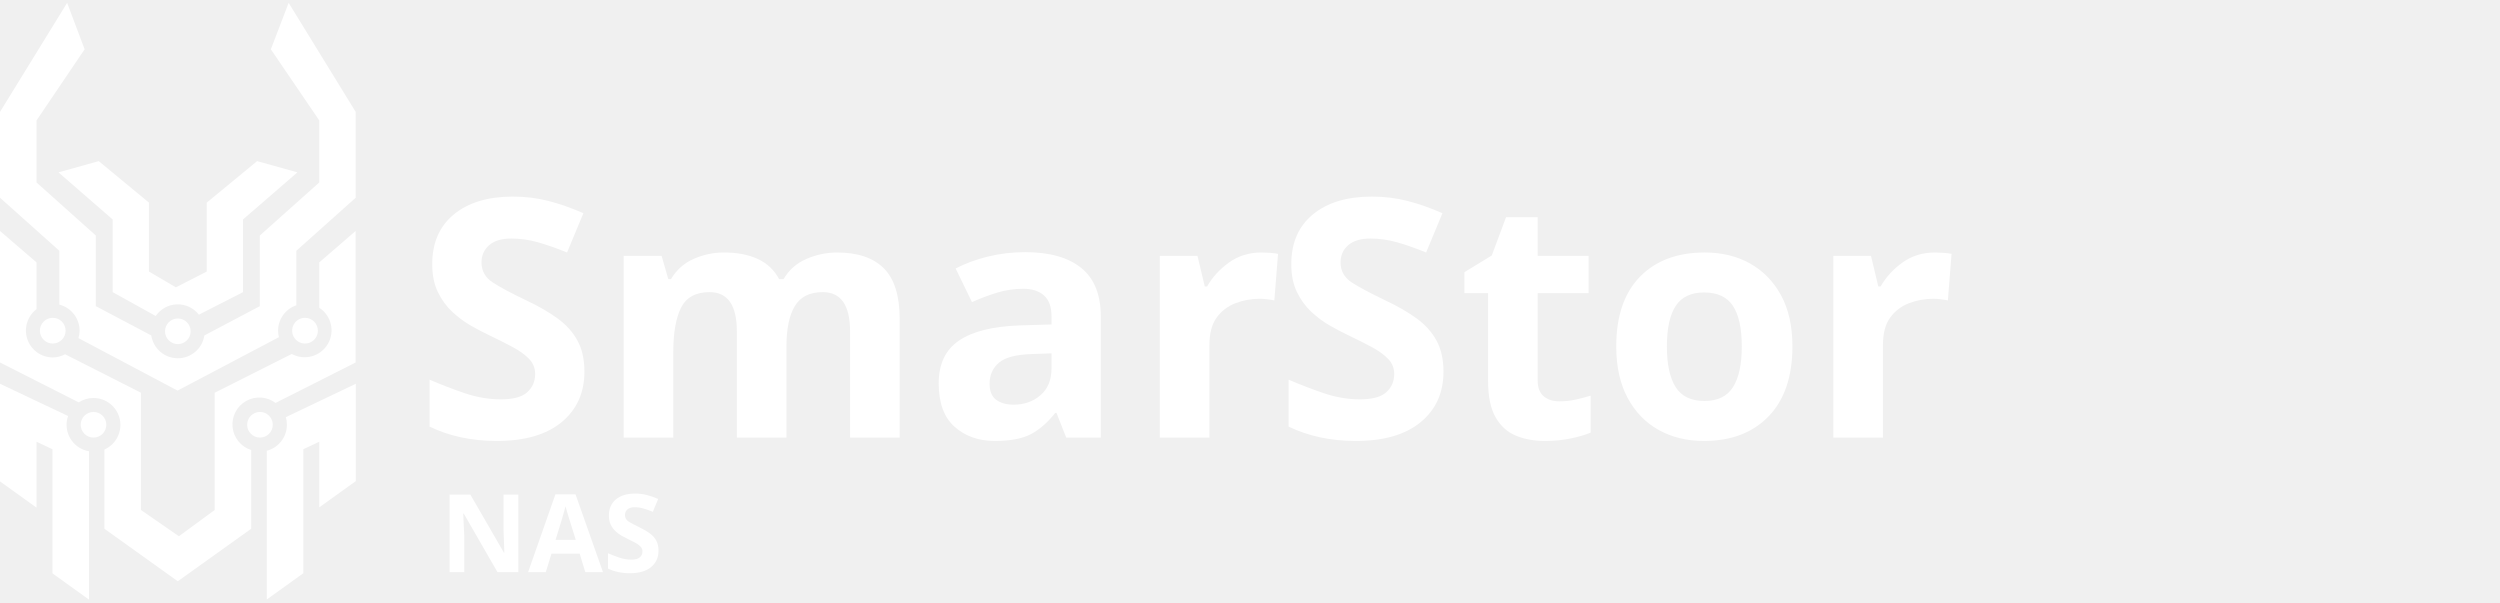
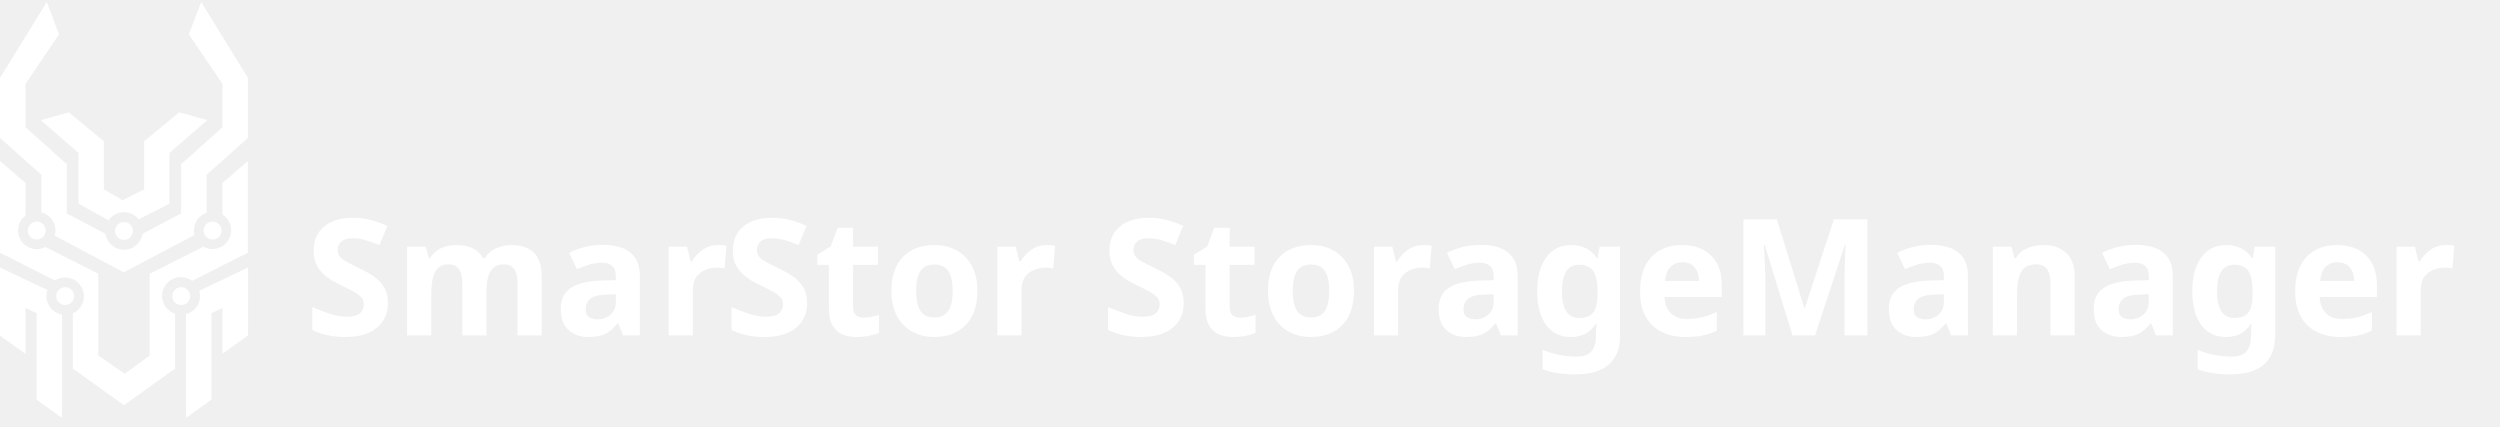
- <svg xmlns="http://www.w3.org/2000/svg" id="图层_1" data-name="图层 1" viewBox="0 0 571.62 137.72" version="1.1">
+ <svg xmlns="http://www.w3.org/2000/svg" id="图层_1" data-name="图层 1" width="820" height="140" version="1.1">
  <defs id="defs35">
    <style id="style33">.cls-1{font-size:76.13px;}.cls-1,.cls-3,.cls-5{fill:#fff;}.cls-1,.cls-3{font-family:MicrosoftYaHei-Bold, Microsoft YaHei;font-weight:700;}.cls-2{letter-spacing:0em;}.cls-3{font-size:24.83px;}.cls-4{letter-spacing:0em;}</style>
  </defs>
-   <text class="cls-1" transform="translate(94.72,100.06)" id="text41">Sma<tspan class="cls-2" x="164.53" y="0" id="tspan37">r</tspan>
-     <tspan x="196.42" y="0" id="tspan39">Stor</tspan>
+   <text class="cls-1" transform="translate(100,110) scale(0.7)" id="text41">Sma
+     <tspan class="cls-2" x="164.53" y="0" id="tspan37">r</tspan>
+     <tspan x="196.42" y="0" id="tspan39">Stor StorageManager</tspan>
  </text>
-   <text class="cls-3" transform="translate(100.56,130.82)" id="text47">NAS</text>
  <path class="cls-5" d="M15,75.6A2.94,2.94,0,1,1,12,72.67,2.93,2.93,0,0,1,15,75.6Z" id="path49" />
  <path class="cls-5" d="M24.31,97.12a2.93,2.93,0,1,1-2.93-2.93A2.93,2.93,0,0,1,24.31,97.12Z" id="path51" />
  <path class="cls-5" d="M62.37,97.12a2.93,2.93,0,1,1-2.93-2.93A2.93,2.93,0,0,1,62.37,97.12Z" id="path53" />
  <path class="cls-5" d="M72.68,75.6a2.94,2.94,0,1,1-2.94-2.93A2.94,2.94,0,0,1,72.68,75.6Z" id="path55" />
  <path class="cls-5" d="M15.22,97.12a6.06,6.06,0,0,1,.35-2L0,87.75v22.32l8.35,6V101L12,102.72V131.1l8.35,6V103.18A6.14,6.14,0,0,1,15.22,97.12ZM25.76,50.18V66.8l9.84,5.45a6.12,6.12,0,0,1,9.88-.3L55.56,66.8V50.18L68,39.41l-9.21-2.57L47.27,46.33V62.09L40.21,65.7l-6.15-3.61V46.33L22.58,36.84l-9.21,2.57ZM73,70.37a6.15,6.15,0,0,1-6.29,10.56L49.09,89.8v26.81l-8.19,6-8.67-6V89.8L14.88,81a6.05,6.05,0,0,1-2.84.73A6.15,6.15,0,0,1,8.35,70.69V60L0,52.81V82.88L18,92a6.09,6.09,0,0,1,3.37-1,6.16,6.16,0,0,1,2.5,11.79V120.9l16.78,12,16.78-12v-18A6.15,6.15,0,1,1,63,92.13l18.31-9.25V52.81L73,60ZM65.6,97.12A6.15,6.15,0,0,1,61,103.07v34l8.35-6V102.72L73,101V116l8.36-6V87.75l-16,7.63A5.92,5.92,0,0,1,65.6,97.12ZM66,.65,61.93,11.27,73,27.54V41.72L59.41,53.85V70L46.73,76.7a6.14,6.14,0,0,1-12.14,0L21.91,70V53.85L8.35,41.72V27.54l11-16.27L15.35.65,0,25.59V45.21L13.57,57.34V69.65A6.16,6.16,0,0,1,18.2,75.6a6.37,6.37,0,0,1-.26,1.71l22.65,12L63.78,77.09a6,6,0,0,1-.2-1.49,6.15,6.15,0,0,1,4.18-5.8V57.34L81.33,45.21V25.59Z" id="path57" />
  <path class="cls-5" d="M43.59,75.75a2.93,2.93,0,1,1-2.93-2.93A2.93,2.93,0,0,1,43.59,75.75Z" id="path59" />
</svg>
